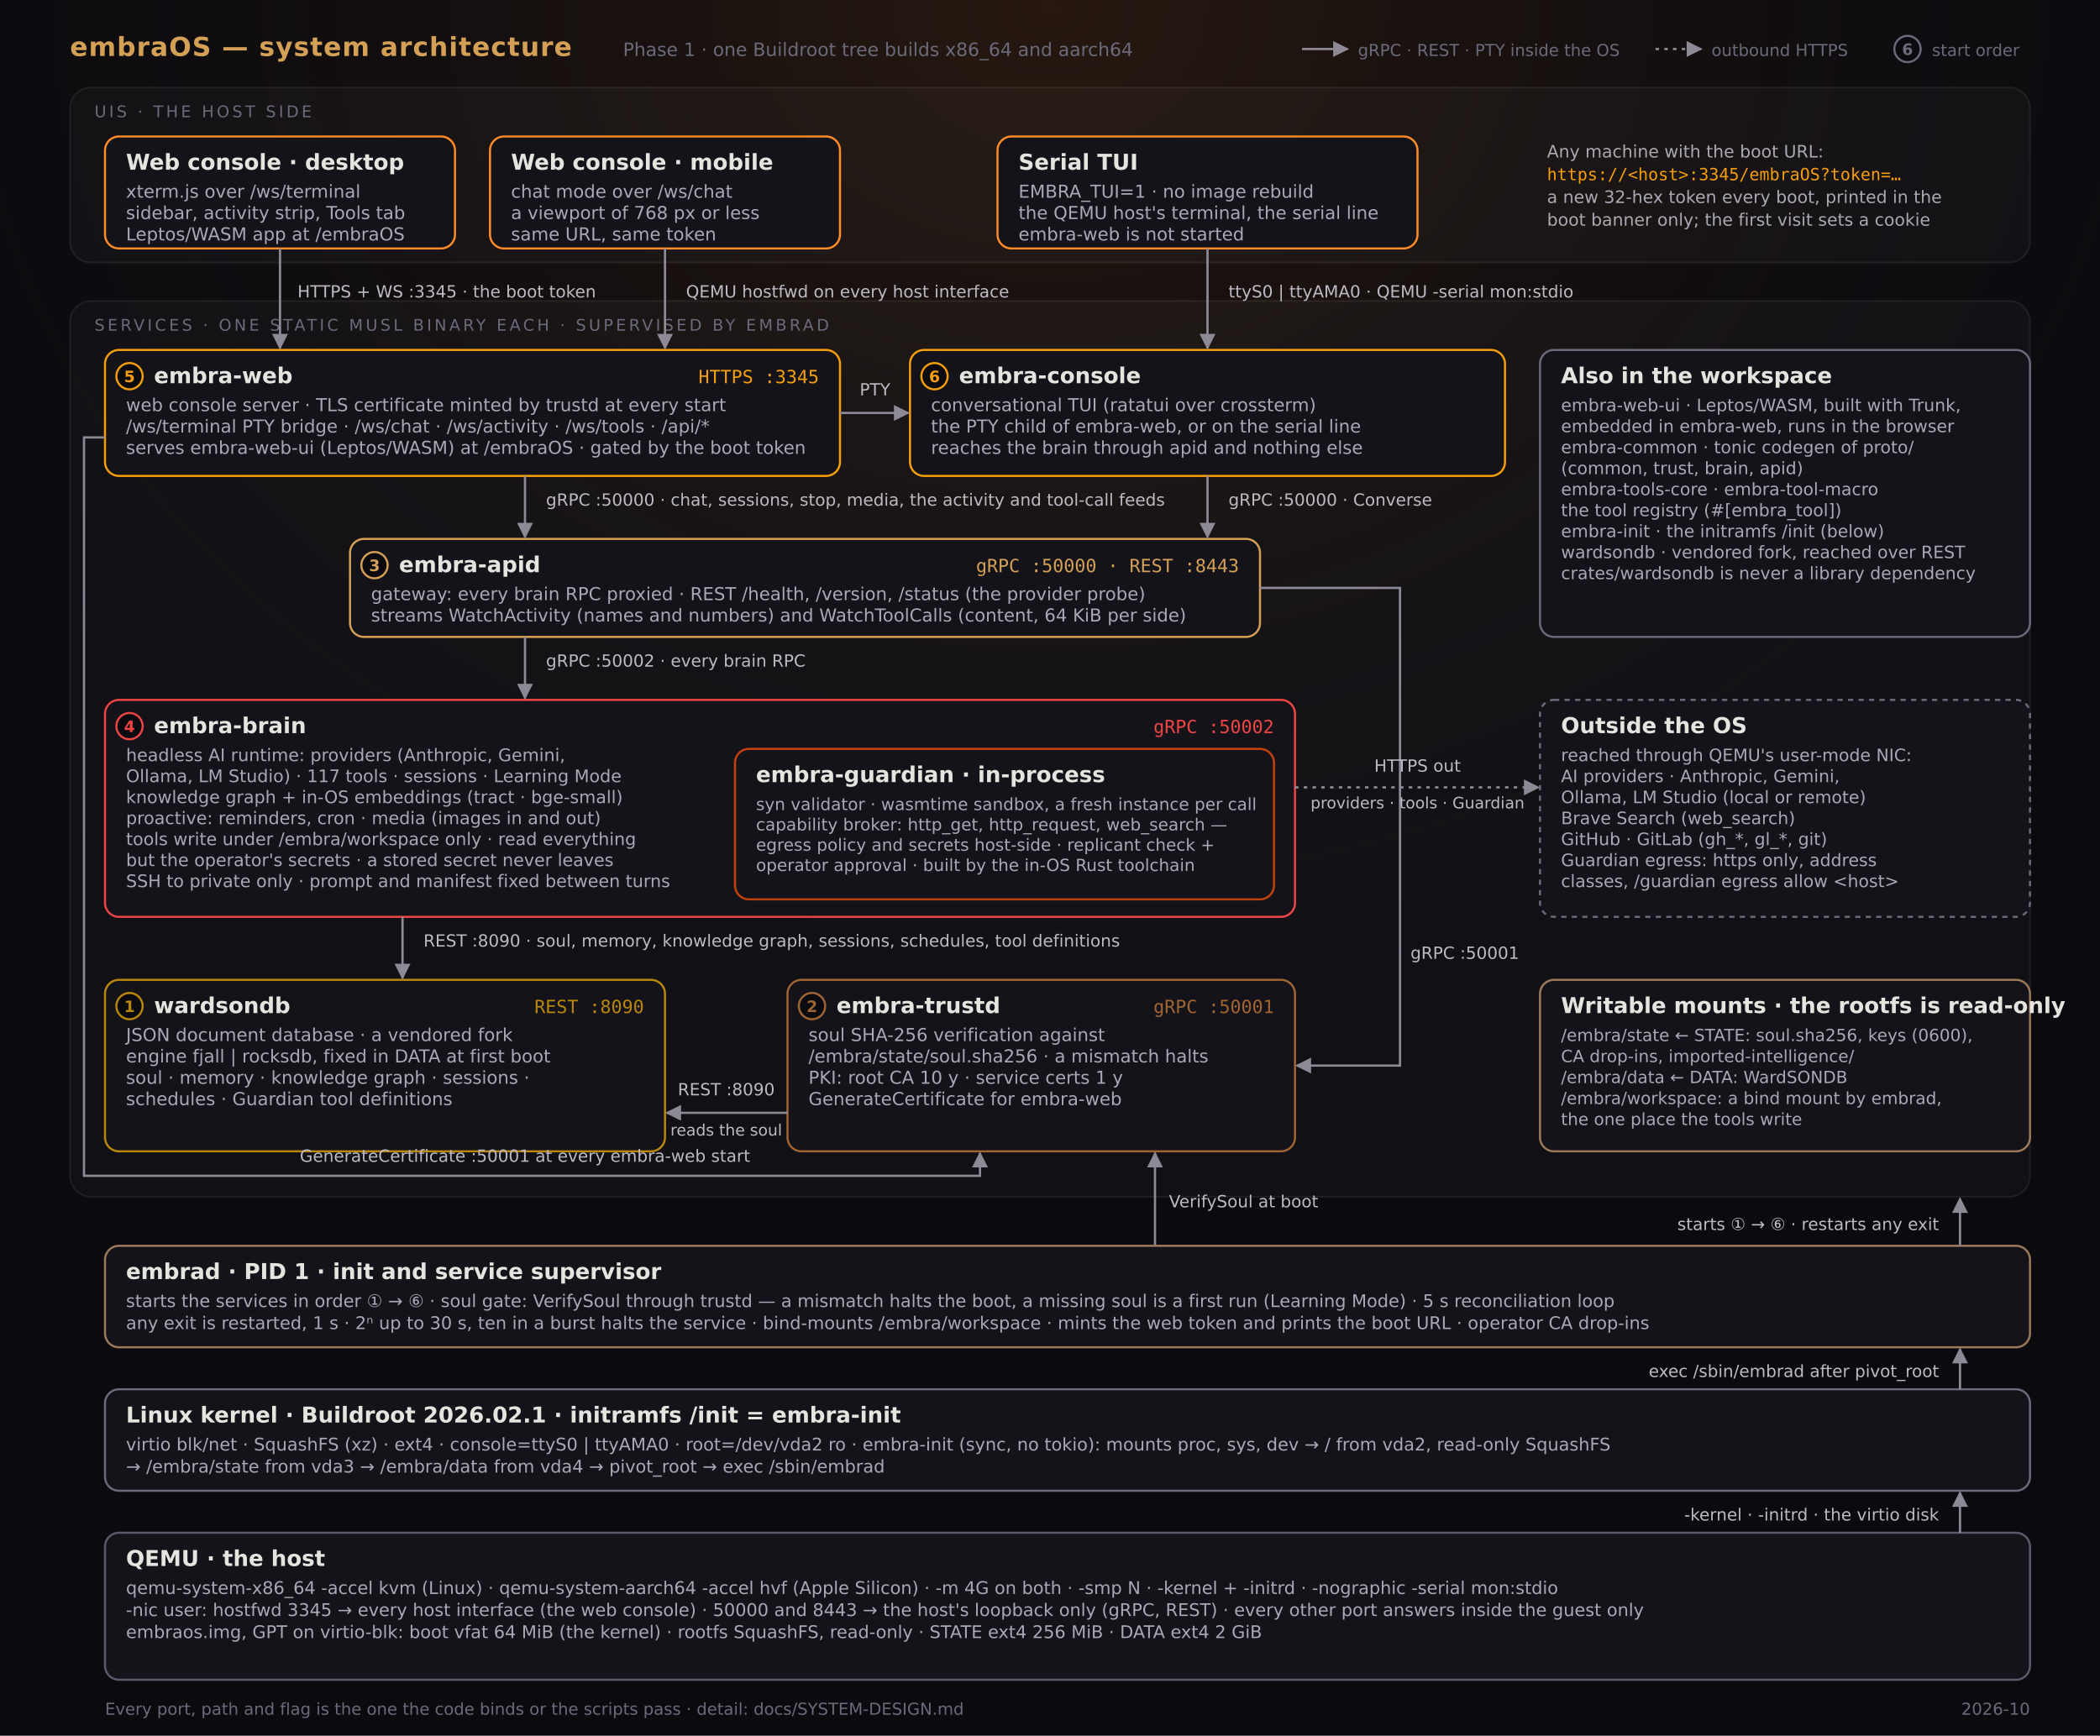
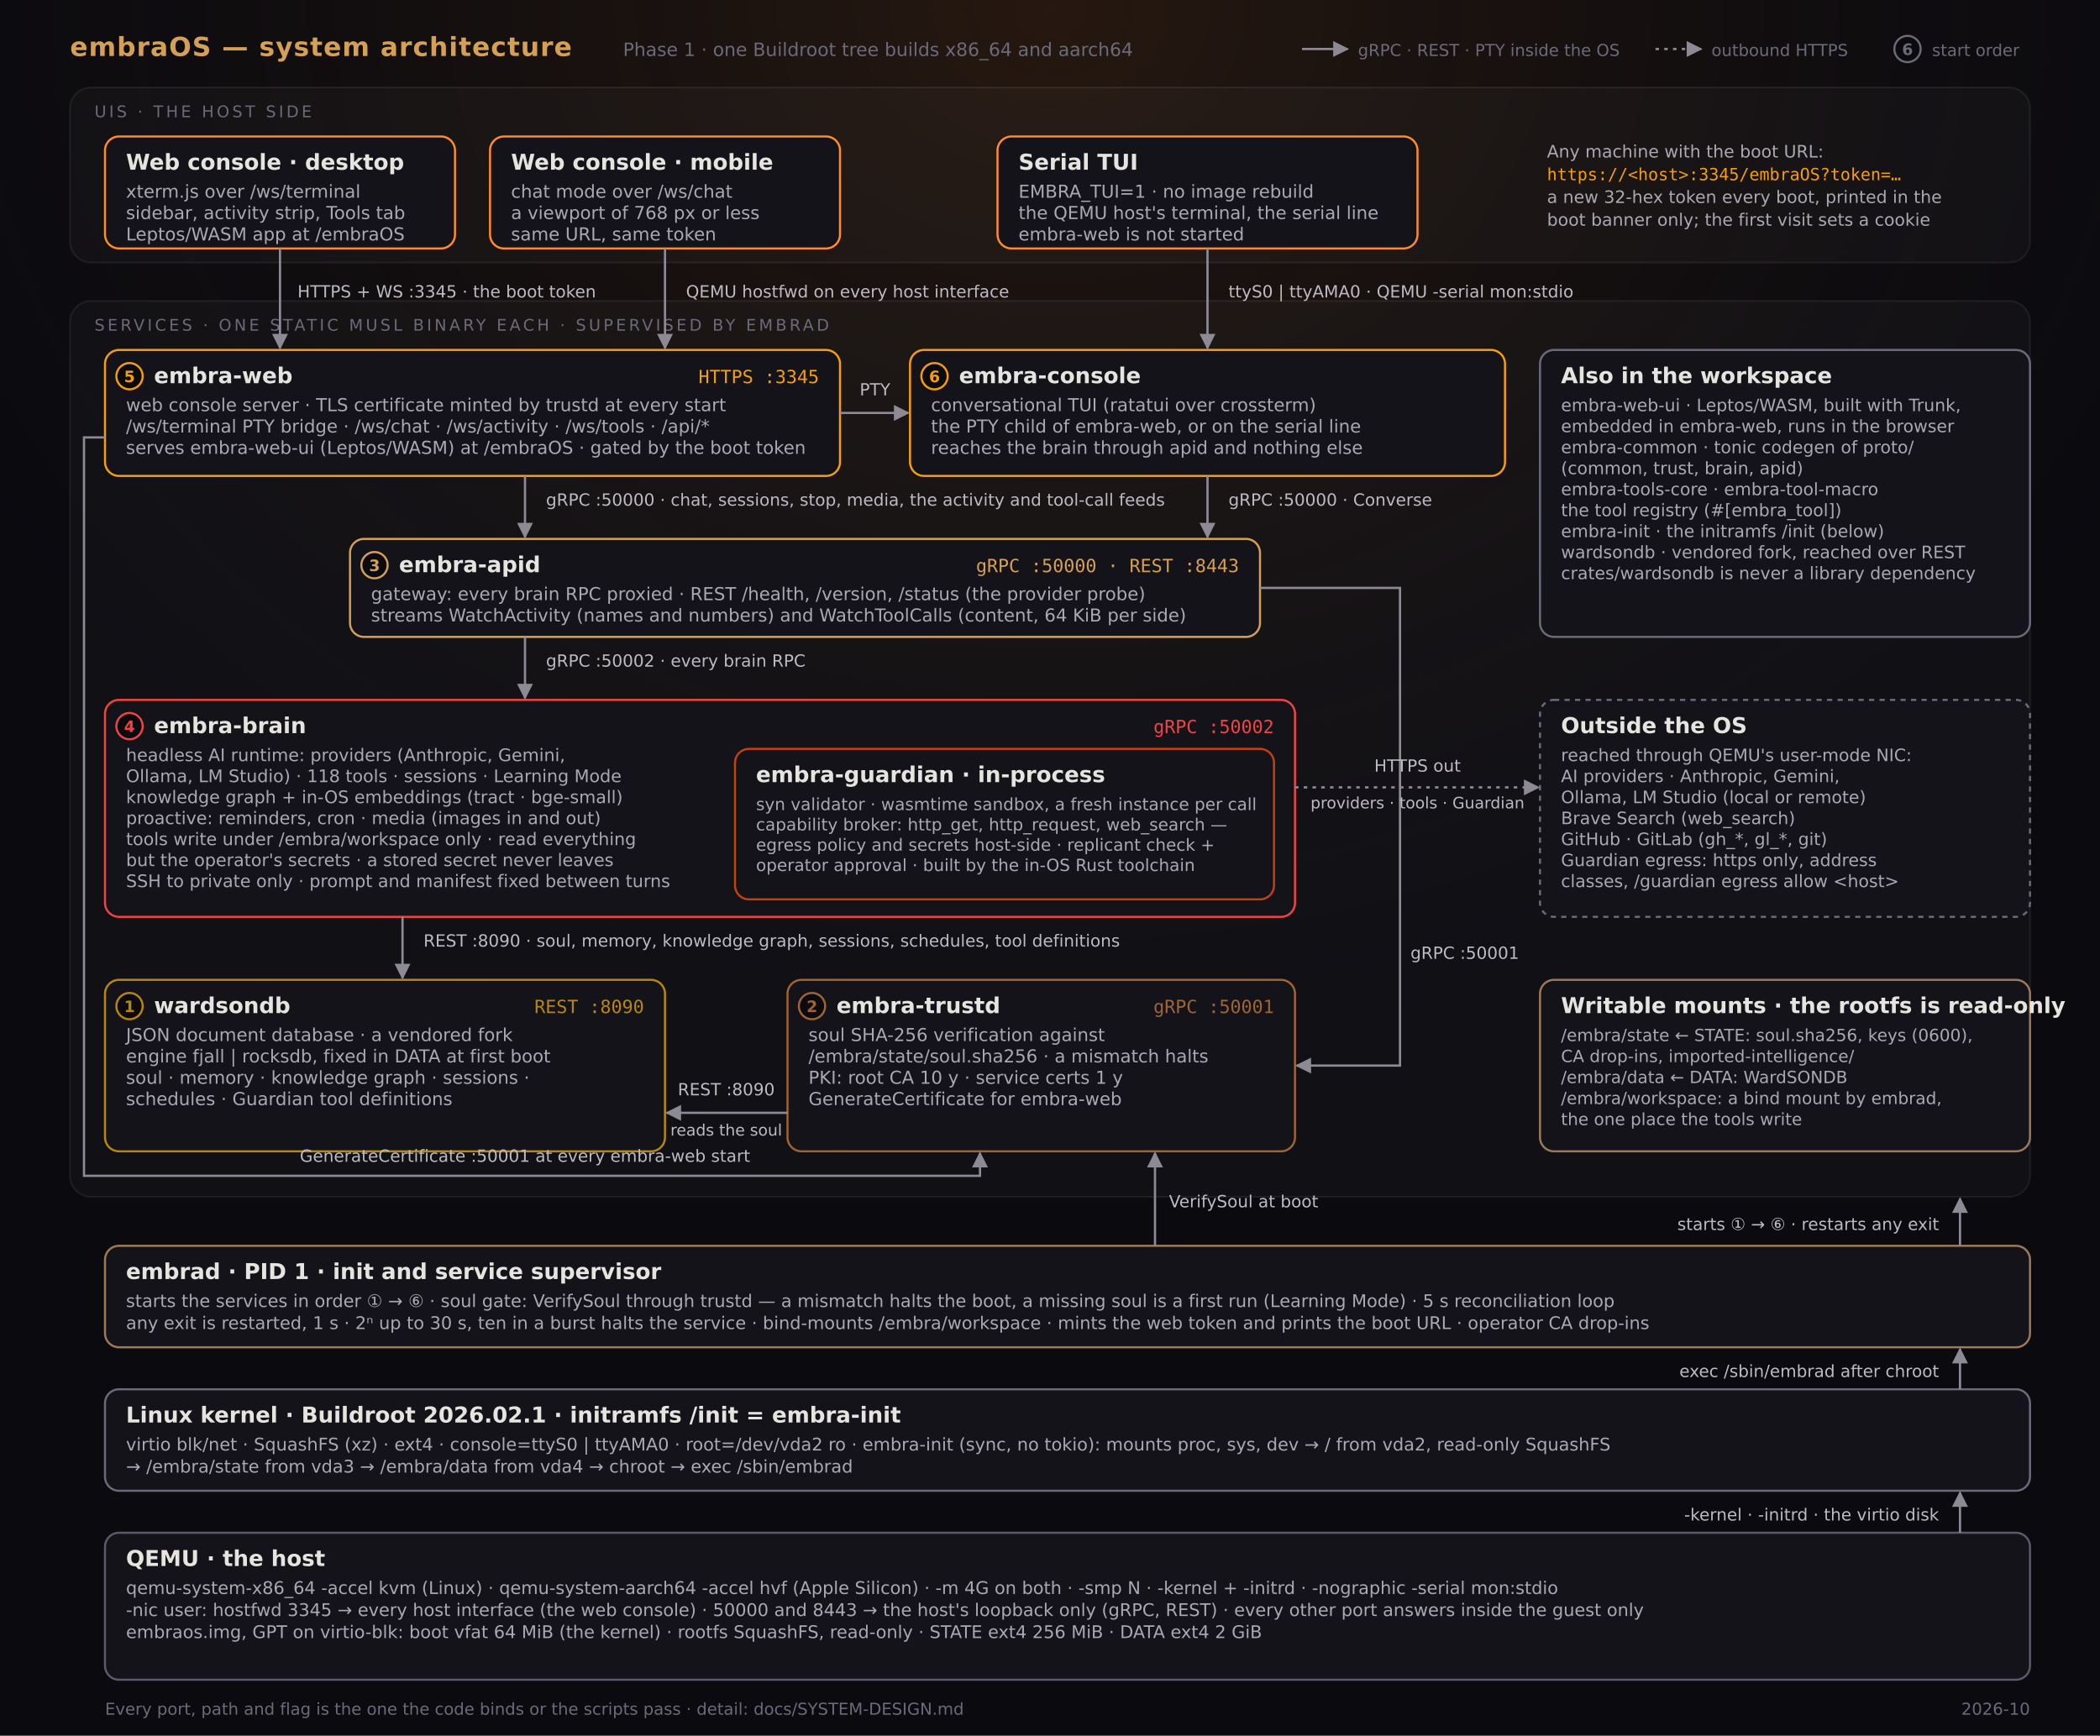
<svg xmlns="http://www.w3.org/2000/svg" viewBox="0 0 1200 992" width="1200" height="992" role="img" aria-label="embraOS system architecture: QEMU, the Linux kernel and embra-init, embrad as PID 1, the six supervised services, and the web and serial UIs on the host side">
  <defs>
    <radialGradient id="glow" cx="50%" cy="0%" r="70%">
      <stop offset="0" stop-color="#2a1a10" stop-opacity="0.9" />
      <stop offset="1" stop-color="#0a0a0f" stop-opacity="0" />
    </radialGradient>
    <marker id="head" viewBox="0 0 10 10" refX="9" refY="5" markerWidth="7" markerHeight="7" orient="auto-start-reverse">
      <path d="M 0 0 L 10 5 L 0 10 z" fill="#8d8a96" />
    </marker>
  </defs>
  <rect width="1200" height="992" fill="#0a0a0f" />
  <rect width="1200" height="992" fill="url(#glow)" />
  <text x="40" y="32" font-family="DejaVu Sans, sans-serif" font-size="15" font-weight="bold" fill="#d4a056" text-anchor="start" letter-spacing="0.5">embraOS — system architecture</text>
  <text x="356" y="32" font-family="DejaVu Sans, sans-serif" font-size="10.5" font-weight="normal" fill="#6a6a7a" text-anchor="start">Phase 1 · one Buildroot tree builds x86_64 and aarch64</text>
  <line x1="744" y1="28" x2="770" y2="28" stroke="#8d8a96" stroke-width="1.3" marker-end="url(#head)" />
  <text x="776" y="32" font-family="DejaVu Sans, sans-serif" font-size="9.4" font-weight="normal" fill="#6a6a7a" text-anchor="start">gRPC · REST · PTY inside the OS</text>
  <line x1="946" y1="28" x2="972" y2="28" stroke="#8d8a96" stroke-width="1.3" stroke-dasharray="2 3" marker-end="url(#head)" />
  <text x="978" y="32" font-family="DejaVu Sans, sans-serif" font-size="9.4" font-weight="normal" fill="#6a6a7a" text-anchor="start">outbound HTTPS</text>
  <circle cx="1090" cy="28" r="7.5" fill="#0a0a0f" stroke="#6a6a7a" stroke-width="1.2" />
  <text x="1090" y="31.4" font-family="DejaVu Sans, sans-serif" font-size="9" font-weight="bold" fill="#6a6a7a" text-anchor="middle">6</text>
  <text x="1104" y="32" font-family="DejaVu Sans, sans-serif" font-size="9.4" font-weight="normal" fill="#6a6a7a" text-anchor="start">start order</text>
  <rect x="40" y="50" width="1120" height="100" rx="12" fill="rgba(255,255,255,0.025)" stroke="rgba(255,255,255,0.07)" stroke-width="1" />
  <text x="54" y="67" font-family="DejaVu Sans, sans-serif" font-size="9.2" font-weight="normal" fill="#6a6a7a" text-anchor="start" letter-spacing="1.6">UIS · THE HOST SIDE</text>
  <rect x="60" y="78" width="200" height="64" rx="8" fill="#14131a" stroke="#ff8c28" stroke-width="1.2" />
  <text x="72" y="97" font-family="DejaVu Sans, sans-serif" font-size="12.5" font-weight="bold" fill="#e6e4df" text-anchor="start">Web console · desktop</text>
  <text x="72" y="113.0" font-family="DejaVu Sans, sans-serif" font-size="10.2" font-weight="normal" fill="#aaa8b3" text-anchor="start">xterm.js over /ws/terminal</text>
  <text x="72" y="125.2" font-family="DejaVu Sans, sans-serif" font-size="10.2" font-weight="normal" fill="#aaa8b3" text-anchor="start">sidebar, activity strip, Tools tab</text>
  <text x="72" y="137.4" font-family="DejaVu Sans, sans-serif" font-size="10.2" font-weight="normal" fill="#aaa8b3" text-anchor="start">Leptos/WASM app at /embraOS</text>
  <rect x="280" y="78" width="200" height="64" rx="8" fill="#14131a" stroke="#ff8c28" stroke-width="1.2" />
  <text x="292" y="97" font-family="DejaVu Sans, sans-serif" font-size="12.5" font-weight="bold" fill="#e6e4df" text-anchor="start">Web console · mobile</text>
  <text x="292" y="113.0" font-family="DejaVu Sans, sans-serif" font-size="10.2" font-weight="normal" fill="#aaa8b3" text-anchor="start">chat mode over /ws/chat</text>
  <text x="292" y="125.2" font-family="DejaVu Sans, sans-serif" font-size="10.2" font-weight="normal" fill="#aaa8b3" text-anchor="start">a viewport of 768 px or less</text>
  <text x="292" y="137.4" font-family="DejaVu Sans, sans-serif" font-size="10.2" font-weight="normal" fill="#aaa8b3" text-anchor="start">same URL, same token</text>
  <rect x="570" y="78" width="240" height="64" rx="8" fill="#14131a" stroke="#ff8c28" stroke-width="1.2" />
  <text x="582" y="97" font-family="DejaVu Sans, sans-serif" font-size="12.5" font-weight="bold" fill="#e6e4df" text-anchor="start">Serial TUI</text>
  <text x="582" y="113.0" font-family="DejaVu Sans, sans-serif" font-size="10.2" font-weight="normal" fill="#aaa8b3" text-anchor="start">EMBRA_TUI=1 · no image rebuild</text>
  <text x="582" y="125.2" font-family="DejaVu Sans, sans-serif" font-size="10.2" font-weight="normal" fill="#aaa8b3" text-anchor="start">the QEMU host's terminal, the serial line</text>
  <text x="582" y="137.4" font-family="DejaVu Sans, sans-serif" font-size="10.2" font-weight="normal" fill="#aaa8b3" text-anchor="start">embra-web is not started</text>
  <text x="884" y="90" font-family="DejaVu Sans, sans-serif" font-size="9.8" font-weight="normal" fill="#aaa8b3" text-anchor="start">Any machine with the boot URL:</text>
  <text x="884" y="103" font-family="DejaVu Sans Mono, monospace" font-size="9.6" font-weight="normal" fill="#f59e0b" text-anchor="start">https://&lt;host&gt;:3345/embraOS?token=…</text>
  <text x="884" y="116" font-family="DejaVu Sans, sans-serif" font-size="9.8" font-weight="normal" fill="#aaa8b3" text-anchor="start">a new 32-hex token every boot, printed in the</text>
  <text x="884" y="129" font-family="DejaVu Sans, sans-serif" font-size="9.8" font-weight="normal" fill="#aaa8b3" text-anchor="start">boot banner only; the first visit sets a cookie</text>
  <rect x="40" y="172" width="1120" height="512" rx="12" fill="rgba(255,255,255,0.025)" stroke="rgba(255,255,255,0.07)" stroke-width="1" />
  <text x="54" y="189" font-family="DejaVu Sans, sans-serif" font-size="9.2" font-weight="normal" fill="#6a6a7a" text-anchor="start" letter-spacing="1.6">SERVICES · ONE STATIC MUSL BINARY EACH · SUPERVISED BY EMBRAD</text>
  <rect x="60" y="200" width="420" height="72" rx="8" fill="#14131a" stroke="#f59e0b" stroke-width="1.2" />
  <circle cx="74" cy="215" r="7.5" fill="#0a0a0f" stroke="#f59e0b" stroke-width="1.2" />
  <text x="74" y="218.4" font-family="DejaVu Sans, sans-serif" font-size="9" font-weight="bold" fill="#f59e0b" text-anchor="middle">5</text>
  <text x="88" y="219" font-family="DejaVu Sans, sans-serif" font-size="12.5" font-weight="bold" fill="#e6e4df" text-anchor="start">embra-web</text>
  <text x="468" y="219" font-family="DejaVu Sans Mono, monospace" font-size="10.4" font-weight="normal" fill="#f59e0b" text-anchor="end">HTTPS :3345</text>
  <text x="72" y="235.0" font-family="DejaVu Sans, sans-serif" font-size="10.2" font-weight="normal" fill="#aaa8b3" text-anchor="start">web console server · TLS certificate minted by trustd at every start</text>
  <text x="72" y="247.2" font-family="DejaVu Sans, sans-serif" font-size="10.2" font-weight="normal" fill="#aaa8b3" text-anchor="start">/ws/terminal PTY bridge · /ws/chat · /ws/activity · /ws/tools · /api/*</text>
  <text x="72" y="259.4" font-family="DejaVu Sans, sans-serif" font-size="10.2" font-weight="normal" fill="#aaa8b3" text-anchor="start">serves embra-web-ui (Leptos/WASM) at /embraOS · gated by the boot token</text>
  <rect x="520" y="200" width="340" height="72" rx="8" fill="#14131a" stroke="#f59e0b" stroke-width="1.2" />
  <circle cx="534" cy="215" r="7.5" fill="#0a0a0f" stroke="#f59e0b" stroke-width="1.2" />
  <text x="534" y="218.4" font-family="DejaVu Sans, sans-serif" font-size="9" font-weight="bold" fill="#f59e0b" text-anchor="middle">6</text>
  <text x="548" y="219" font-family="DejaVu Sans, sans-serif" font-size="12.5" font-weight="bold" fill="#e6e4df" text-anchor="start">embra-console</text>
  <text x="532" y="235.0" font-family="DejaVu Sans, sans-serif" font-size="10.2" font-weight="normal" fill="#aaa8b3" text-anchor="start">conversational TUI (ratatui over crossterm)</text>
  <text x="532" y="247.2" font-family="DejaVu Sans, sans-serif" font-size="10.2" font-weight="normal" fill="#aaa8b3" text-anchor="start">the PTY child of embra-web, or on the serial line</text>
  <text x="532" y="259.4" font-family="DejaVu Sans, sans-serif" font-size="10.2" font-weight="normal" fill="#aaa8b3" text-anchor="start">reaches the brain through apid and nothing else</text>
  <rect x="200" y="308" width="520" height="56" rx="8" fill="#14131a" stroke="#d4a056" stroke-width="1.2" />
  <circle cx="214" cy="323" r="7.5" fill="#0a0a0f" stroke="#d4a056" stroke-width="1.2" />
  <text x="214" y="326.4" font-family="DejaVu Sans, sans-serif" font-size="9" font-weight="bold" fill="#d4a056" text-anchor="middle">3</text>
  <text x="228" y="327" font-family="DejaVu Sans, sans-serif" font-size="12.5" font-weight="bold" fill="#e6e4df" text-anchor="start">embra-apid</text>
  <text x="708" y="327" font-family="DejaVu Sans Mono, monospace" font-size="10.4" font-weight="normal" fill="#d4a056" text-anchor="end">gRPC :50000 · REST :8443</text>
  <text x="212" y="343.0" font-family="DejaVu Sans, sans-serif" font-size="10.2" font-weight="normal" fill="#aaa8b3" text-anchor="start">gateway: every brain RPC proxied · REST /health, /version, /status (the provider probe)</text>
  <text x="212" y="355.2" font-family="DejaVu Sans, sans-serif" font-size="10.2" font-weight="normal" fill="#aaa8b3" text-anchor="start">streams WatchActivity (names and numbers) and WatchToolCalls (content, 64 KiB per side)</text>
  <rect x="60" y="400" width="680" height="124" rx="8" fill="#14131a" stroke="#ef4444" stroke-width="1.2" />
  <circle cx="74" cy="415" r="7.5" fill="#0a0a0f" stroke="#ef4444" stroke-width="1.2" />
  <text x="74" y="418.4" font-family="DejaVu Sans, sans-serif" font-size="9" font-weight="bold" fill="#ef4444" text-anchor="middle">4</text>
  <text x="88" y="419" font-family="DejaVu Sans, sans-serif" font-size="12.5" font-weight="bold" fill="#e6e4df" text-anchor="start">embra-brain</text>
  <text x="728" y="419" font-family="DejaVu Sans Mono, monospace" font-size="10.4" font-weight="normal" fill="#ef4444" text-anchor="end">gRPC :50002</text>
  <text x="72" y="435" font-family="DejaVu Sans, sans-serif" font-size="9.9" font-weight="normal" fill="#aaa8b3" text-anchor="start">headless AI runtime: providers (Anthropic, Gemini,</text>
-   <text x="72" y="447" font-family="DejaVu Sans, sans-serif" font-size="9.9" font-weight="normal" fill="#aaa8b3" text-anchor="start">Ollama, LM Studio) · 117 tools · sessions · Learning Mode</text>
+   <text x="72" y="447" font-family="DejaVu Sans, sans-serif" font-size="9.9" font-weight="normal" fill="#aaa8b3" text-anchor="start">Ollama, LM Studio) · 118 tools · sessions · Learning Mode</text>
  <text x="72" y="459" font-family="DejaVu Sans, sans-serif" font-size="9.9" font-weight="normal" fill="#aaa8b3" text-anchor="start">knowledge graph + in-OS embeddings (tract · bge-small)</text>
  <text x="72" y="471" font-family="DejaVu Sans, sans-serif" font-size="9.9" font-weight="normal" fill="#aaa8b3" text-anchor="start">proactive: reminders, cron · media (images in and out)</text>
  <text x="72" y="483" font-family="DejaVu Sans, sans-serif" font-size="9.9" font-weight="normal" fill="#aaa8b3" text-anchor="start">tools write under /embra/workspace only · read everything</text>
  <text x="72" y="495" font-family="DejaVu Sans, sans-serif" font-size="9.9" font-weight="normal" fill="#aaa8b3" text-anchor="start">but the operator's secrets · a stored secret never leaves</text>
  <text x="72" y="507" font-family="DejaVu Sans, sans-serif" font-size="9.9" font-weight="normal" fill="#aaa8b3" text-anchor="start">SSH to private only · prompt and manifest fixed between turns</text>
  <rect x="420" y="428" width="308" height="86" rx="8" fill="#14131a" stroke="#c2410c" stroke-width="1.2" />
  <text x="432" y="447" font-family="DejaVu Sans, sans-serif" font-size="12.5" font-weight="bold" fill="#e6e4df" text-anchor="start">embra-guardian · in-process</text>
  <text x="432" y="463.0" font-family="DejaVu Sans, sans-serif" font-size="9.6" font-weight="normal" fill="#aaa8b3" text-anchor="start">syn validator · wasmtime sandbox, a fresh instance per call</text>
  <text x="432" y="474.6" font-family="DejaVu Sans, sans-serif" font-size="9.6" font-weight="normal" fill="#aaa8b3" text-anchor="start">capability broker: http_get, http_request, web_search —</text>
  <text x="432" y="486.2" font-family="DejaVu Sans, sans-serif" font-size="9.6" font-weight="normal" fill="#aaa8b3" text-anchor="start">egress policy and secrets host-side · replicant check +</text>
  <text x="432" y="497.8" font-family="DejaVu Sans, sans-serif" font-size="9.6" font-weight="normal" fill="#aaa8b3" text-anchor="start">operator approval · built by the in-OS Rust toolchain</text>
  <rect x="880" y="400" width="280" height="124" rx="8" fill="#14131a" stroke="#6a6a7a" stroke-width="1.2" stroke-dasharray="3 3" />
  <text x="892" y="419" font-family="DejaVu Sans, sans-serif" font-size="12.5" font-weight="bold" fill="#e6e4df" text-anchor="start">Outside the OS</text>
  <text x="892" y="435" font-family="DejaVu Sans, sans-serif" font-size="9.8" font-weight="normal" fill="#aaa8b3" text-anchor="start">reached through QEMU's user-mode NIC:</text>
  <text x="892" y="447" font-family="DejaVu Sans, sans-serif" font-size="9.8" font-weight="normal" fill="#aaa8b3" text-anchor="start">AI providers · Anthropic, Gemini,</text>
  <text x="892" y="459" font-family="DejaVu Sans, sans-serif" font-size="9.8" font-weight="normal" fill="#aaa8b3" text-anchor="start">Ollama, LM Studio (local or remote)</text>
  <text x="892" y="471" font-family="DejaVu Sans, sans-serif" font-size="9.8" font-weight="normal" fill="#aaa8b3" text-anchor="start">Brave Search (web_search)</text>
  <text x="892" y="483" font-family="DejaVu Sans, sans-serif" font-size="9.8" font-weight="normal" fill="#aaa8b3" text-anchor="start">GitHub · GitLab (gh_*, gl_*, git)</text>
  <text x="892" y="495" font-family="DejaVu Sans, sans-serif" font-size="9.8" font-weight="normal" fill="#aaa8b3" text-anchor="start">Guardian egress: https only, address</text>
  <text x="892" y="507" font-family="DejaVu Sans, sans-serif" font-size="9.8" font-weight="normal" fill="#aaa8b3" text-anchor="start">classes, /guardian egress allow &lt;host&gt;</text>
  <rect x="60" y="560" width="320" height="98" rx="8" fill="#14131a" stroke="#b8860b" stroke-width="1.2" />
  <circle cx="74" cy="575" r="7.5" fill="#0a0a0f" stroke="#b8860b" stroke-width="1.2" />
  <text x="74" y="578.4" font-family="DejaVu Sans, sans-serif" font-size="9" font-weight="bold" fill="#b8860b" text-anchor="middle">1</text>
  <text x="88" y="579" font-family="DejaVu Sans, sans-serif" font-size="12.5" font-weight="bold" fill="#e6e4df" text-anchor="start">wardsondb</text>
  <text x="368" y="579" font-family="DejaVu Sans Mono, monospace" font-size="10.4" font-weight="normal" fill="#b8860b" text-anchor="end">REST :8090</text>
  <text x="72" y="595.0" font-family="DejaVu Sans, sans-serif" font-size="10.2" font-weight="normal" fill="#aaa8b3" text-anchor="start">JSON document database · a vendored fork</text>
  <text x="72" y="607.2" font-family="DejaVu Sans, sans-serif" font-size="10.2" font-weight="normal" fill="#aaa8b3" text-anchor="start">engine fjall | rocksdb, fixed in DATA at first boot</text>
  <text x="72" y="619.4" font-family="DejaVu Sans, sans-serif" font-size="10.2" font-weight="normal" fill="#aaa8b3" text-anchor="start">soul · memory · knowledge graph · sessions ·</text>
  <text x="72" y="631.6" font-family="DejaVu Sans, sans-serif" font-size="10.2" font-weight="normal" fill="#aaa8b3" text-anchor="start">schedules · Guardian tool definitions</text>
  <rect x="450" y="560" width="290" height="98" rx="8" fill="#14131a" stroke="#a06432" stroke-width="1.2" />
  <circle cx="464" cy="575" r="7.5" fill="#0a0a0f" stroke="#a06432" stroke-width="1.2" />
  <text x="464" y="578.4" font-family="DejaVu Sans, sans-serif" font-size="9" font-weight="bold" fill="#a06432" text-anchor="middle">2</text>
  <text x="478" y="579" font-family="DejaVu Sans, sans-serif" font-size="12.5" font-weight="bold" fill="#e6e4df" text-anchor="start">embra-trustd</text>
  <text x="728" y="579" font-family="DejaVu Sans Mono, monospace" font-size="10.4" font-weight="normal" fill="#a06432" text-anchor="end">gRPC :50001</text>
  <text x="462" y="595.0" font-family="DejaVu Sans, sans-serif" font-size="10.2" font-weight="normal" fill="#aaa8b3" text-anchor="start">soul SHA-256 verification against</text>
  <text x="462" y="607.2" font-family="DejaVu Sans, sans-serif" font-size="10.2" font-weight="normal" fill="#aaa8b3" text-anchor="start">/embra/state/soul.sha256 · a mismatch halts</text>
  <text x="462" y="619.4" font-family="DejaVu Sans, sans-serif" font-size="10.2" font-weight="normal" fill="#aaa8b3" text-anchor="start">PKI: root CA 10 y · service certs 1 y</text>
  <text x="462" y="631.6" font-family="DejaVu Sans, sans-serif" font-size="10.2" font-weight="normal" fill="#aaa8b3" text-anchor="start">GenerateCertificate for embra-web</text>
  <rect x="880" y="200" width="280" height="164" rx="8" fill="#14131a" stroke="#6a6a7a" stroke-width="1.2" />
  <text x="892" y="219" font-family="DejaVu Sans, sans-serif" font-size="12.5" font-weight="bold" fill="#e6e4df" text-anchor="start">Also in the workspace</text>
  <text x="892" y="235" font-family="DejaVu Sans, sans-serif" font-size="9.8" font-weight="normal" fill="#aaa8b3" text-anchor="start">embra-web-ui · Leptos/WASM, built with Trunk,</text>
  <text x="892" y="247" font-family="DejaVu Sans, sans-serif" font-size="9.8" font-weight="normal" fill="#aaa8b3" text-anchor="start">embedded in embra-web, runs in the browser</text>
  <text x="892" y="259" font-family="DejaVu Sans, sans-serif" font-size="9.8" font-weight="normal" fill="#aaa8b3" text-anchor="start">embra-common · tonic codegen of proto/</text>
  <text x="892" y="271" font-family="DejaVu Sans, sans-serif" font-size="9.8" font-weight="normal" fill="#aaa8b3" text-anchor="start">(common, trust, brain, apid)</text>
  <text x="892" y="283" font-family="DejaVu Sans, sans-serif" font-size="9.8" font-weight="normal" fill="#aaa8b3" text-anchor="start">embra-tools-core · embra-tool-macro</text>
  <text x="892" y="295" font-family="DejaVu Sans, sans-serif" font-size="9.8" font-weight="normal" fill="#aaa8b3" text-anchor="start">the tool registry (#[embra_tool])</text>
  <text x="892" y="307" font-family="DejaVu Sans, sans-serif" font-size="9.8" font-weight="normal" fill="#aaa8b3" text-anchor="start">embra-init · the initramfs /init (below)</text>
  <text x="892" y="319" font-family="DejaVu Sans, sans-serif" font-size="9.8" font-weight="normal" fill="#aaa8b3" text-anchor="start">wardsondb · vendored fork, reached over REST</text>
  <text x="892" y="331" font-family="DejaVu Sans, sans-serif" font-size="9.8" font-weight="normal" fill="#aaa8b3" text-anchor="start">crates/wardsondb is never a library dependency</text>
  <rect x="880" y="560" width="280" height="98" rx="8" fill="#14131a" stroke="#9a7a5a" stroke-width="1.2" />
  <text x="892" y="579" font-family="DejaVu Sans, sans-serif" font-size="12.5" font-weight="bold" fill="#e6e4df" text-anchor="start">Writable mounts · the rootfs is read-only</text>
  <text x="892" y="595" font-family="DejaVu Sans, sans-serif" font-size="9.6" font-weight="normal" fill="#aaa8b3" text-anchor="start">/embra/state ← STATE: soul.sha256, keys (0600),</text>
  <text x="892" y="607" font-family="DejaVu Sans, sans-serif" font-size="9.6" font-weight="normal" fill="#aaa8b3" text-anchor="start">CA drop-ins, imported-intelligence/</text>
  <text x="892" y="619" font-family="DejaVu Sans, sans-serif" font-size="9.6" font-weight="normal" fill="#aaa8b3" text-anchor="start">/embra/data ← DATA: WardSONDB</text>
  <text x="892" y="631" font-family="DejaVu Sans, sans-serif" font-size="9.6" font-weight="normal" fill="#aaa8b3" text-anchor="start">/embra/workspace: a bind mount by embrad,</text>
  <text x="892" y="643" font-family="DejaVu Sans, sans-serif" font-size="9.6" font-weight="normal" fill="#aaa8b3" text-anchor="start">the one place the tools write</text>
  <polyline points="160,142 160,199" fill="none" stroke="#8d8a96" stroke-width="1.3" marker-end="url(#head)" />
  <text x="170" y="170" font-family="DejaVu Sans, sans-serif" font-size="9.6" font-weight="normal" fill="#bdbac4" text-anchor="start">HTTPS + WS :3345 · the boot token</text>
  <polyline points="380,142 380,199" fill="none" stroke="#8d8a96" stroke-width="1.3" marker-end="url(#head)" />
  <text x="392" y="170" font-family="DejaVu Sans, sans-serif" font-size="9.6" font-weight="normal" fill="#bdbac4" text-anchor="start">QEMU hostfwd on every host interface</text>
  <polyline points="690,142 690,199" fill="none" stroke="#8d8a96" stroke-width="1.3" marker-end="url(#head)" />
  <text x="702" y="170" font-family="DejaVu Sans, sans-serif" font-size="9.6" font-weight="normal" fill="#bdbac4" text-anchor="start">ttyS0 | ttyAMA0 · QEMU -serial mon:stdio</text>
  <polyline points="480,236 519,236" fill="none" stroke="#8d8a96" stroke-width="1.3" marker-end="url(#head)" />
  <text x="500" y="226" font-family="DejaVu Sans, sans-serif" font-size="9.6" font-weight="normal" fill="#bdbac4" text-anchor="middle">PTY</text>
  <polyline points="300,272 300,307" fill="none" stroke="#8d8a96" stroke-width="1.3" marker-end="url(#head)" />
  <text x="312" y="289" font-family="DejaVu Sans, sans-serif" font-size="9.6" font-weight="normal" fill="#bdbac4" text-anchor="start">gRPC :50000 · chat, sessions, stop, media, the activity and tool-call feeds</text>
  <polyline points="690,272 690,307" fill="none" stroke="#8d8a96" stroke-width="1.3" marker-end="url(#head)" />
  <text x="702" y="289" font-family="DejaVu Sans, sans-serif" font-size="9.6" font-weight="normal" fill="#bdbac4" text-anchor="start">gRPC :50000 · Converse</text>
  <polyline points="300,364 300,399" fill="none" stroke="#8d8a96" stroke-width="1.3" marker-end="url(#head)" />
  <text x="312" y="381" font-family="DejaVu Sans, sans-serif" font-size="9.6" font-weight="normal" fill="#bdbac4" text-anchor="start">gRPC :50002 · every brain RPC</text>
  <polyline points="720,336 800,336 800,609 741,609" fill="none" stroke="#8d8a96" stroke-width="1.3" marker-end="url(#head)" />
  <text x="806" y="548" font-family="DejaVu Sans, sans-serif" font-size="9.6" font-weight="normal" fill="#bdbac4" text-anchor="start">gRPC :50001</text>
  <polyline points="230,524 230,559" fill="none" stroke="#8d8a96" stroke-width="1.3" marker-end="url(#head)" />
  <text x="242" y="541" font-family="DejaVu Sans, sans-serif" font-size="9.6" font-weight="normal" fill="#bdbac4" text-anchor="start">REST :8090 · soul, memory, knowledge graph, sessions, schedules, tool definitions</text>
  <polyline points="450,636 381,636" fill="none" stroke="#8d8a96" stroke-width="1.3" marker-end="url(#head)" />
  <text x="415" y="626" font-family="DejaVu Sans, sans-serif" font-size="9.6" font-weight="normal" fill="#bdbac4" text-anchor="middle">REST :8090</text>
  <text x="415" y="649" font-family="DejaVu Sans, sans-serif" font-size="9.0" font-weight="normal" fill="#bdbac4" text-anchor="middle">reads the soul</text>
  <polyline points="60,250 48,250 48,672 560,672 560,659" fill="none" stroke="#8d8a96" stroke-width="1.3" marker-end="url(#head)" />
  <text x="300" y="664" font-family="DejaVu Sans, sans-serif" font-size="9.6" font-weight="normal" fill="#bdbac4" text-anchor="middle">GenerateCertificate :50001 at every embra-web start</text>
  <polyline points="740,450 879,450" fill="none" stroke="#8d8a96" stroke-width="1.3" marker-end="url(#head)" stroke-dasharray="2 3" />
  <text x="810" y="441" font-family="DejaVu Sans, sans-serif" font-size="9.6" font-weight="normal" fill="#bdbac4" text-anchor="middle">HTTPS out</text>
  <text x="810" y="462" font-family="DejaVu Sans, sans-serif" font-size="9.0" font-weight="normal" fill="#bdbac4" text-anchor="middle">providers · tools · Guardian</text>
  <rect x="60" y="712" width="1100" height="58" rx="8" fill="#14131a" stroke="#9a7a5a" stroke-width="1.2" />
  <text x="72" y="731" font-family="DejaVu Sans, sans-serif" font-size="12.5" font-weight="bold" fill="#e6e4df" text-anchor="start">embrad · PID 1 · init and service supervisor</text>
  <text x="72" y="747.0" font-family="DejaVu Sans, sans-serif" font-size="10" font-weight="normal" fill="#aaa8b3" text-anchor="start">starts the services in order ① → ⑥ · soul gate: VerifySoul through trustd — a mismatch halts the boot, a missing soul is a first run (Learning Mode) · 5 s reconciliation loop</text>
  <text x="72" y="759.6" font-family="DejaVu Sans, sans-serif" font-size="10" font-weight="normal" fill="#aaa8b3" text-anchor="start">any exit is restarted, 1 s · 2ⁿ up to 30 s, ten in a burst halts the service · bind-mounts /embra/workspace · mints the web token and prints the boot URL · operator CA drop-ins</text>
  <rect x="60" y="794" width="1100" height="58" rx="8" fill="#14131a" stroke="#6a6a7a" stroke-width="1.2" />
  <text x="72" y="813" font-family="DejaVu Sans, sans-serif" font-size="12.5" font-weight="bold" fill="#e6e4df" text-anchor="start">Linux kernel · Buildroot 2026.02.1 · initramfs /init = embra-init</text>
  <text x="72" y="829.0" font-family="DejaVu Sans, sans-serif" font-size="10" font-weight="normal" fill="#aaa8b3" text-anchor="start">virtio blk/net · SquashFS (xz) · ext4 · console=ttyS0 | ttyAMA0 · root=/dev/vda2 ro · embra-init (sync, no tokio): mounts proc, sys, dev → / from vda2, read-only SquashFS</text>
-   <text x="72" y="841.6" font-family="DejaVu Sans, sans-serif" font-size="10" font-weight="normal" fill="#aaa8b3" text-anchor="start">→ /embra/state from vda3 → /embra/data from vda4 → pivot_root → exec /sbin/embrad</text>
+   <text x="72" y="841.6" font-family="DejaVu Sans, sans-serif" font-size="10" font-weight="normal" fill="#aaa8b3" text-anchor="start">→ /embra/state from vda3 → /embra/data from vda4 → chroot → exec /sbin/embrad</text>
  <rect x="60" y="876" width="1100" height="84" rx="8" fill="#14131a" stroke="#5a5a6a" stroke-width="1.2" />
  <text x="72" y="895" font-family="DejaVu Sans, sans-serif" font-size="12.5" font-weight="bold" fill="#e6e4df" text-anchor="start">QEMU · the host</text>
  <text x="72" y="911.0" font-family="DejaVu Sans, sans-serif" font-size="10" font-weight="normal" fill="#aaa8b3" text-anchor="start">qemu-system-x86_64 -accel kvm (Linux) · qemu-system-aarch64 -accel hvf (Apple Silicon) · -m 4G on both · -smp N · -kernel + -initrd · -nographic -serial mon:stdio</text>
  <text x="72" y="923.6" font-family="DejaVu Sans, sans-serif" font-size="10" font-weight="normal" fill="#aaa8b3" text-anchor="start">-nic user: hostfwd 3345 → every host interface (the web console) · 50000 and 8443 → the host's loopback only (gRPC, REST) · every other port answers inside the guest only</text>
  <text x="72" y="936.2" font-family="DejaVu Sans, sans-serif" font-size="10" font-weight="normal" fill="#aaa8b3" text-anchor="start">embraos.img, GPT on virtio-blk: boot vfat 64 MiB (the kernel) · rootfs SquashFS, read-only · STATE ext4 256 MiB · DATA ext4 2 GiB</text>
  <polyline points="660,712 660,659" fill="none" stroke="#8d8a96" stroke-width="1.3" marker-end="url(#head)" />
  <text x="668" y="690" font-family="DejaVu Sans, sans-serif" font-size="9.6" font-weight="normal" fill="#bdbac4" text-anchor="start">VerifySoul at boot</text>
  <polyline points="1120,712 1120,685" fill="none" stroke="#8d8a96" stroke-width="1.3" marker-end="url(#head)" />
  <text x="1108" y="703" font-family="DejaVu Sans, sans-serif" font-size="9.6" font-weight="normal" fill="#bdbac4" text-anchor="end">starts ① → ⑥ · restarts any exit</text>
  <polyline points="1120,794 1120,771" fill="none" stroke="#8d8a96" stroke-width="1.3" marker-end="url(#head)" />
-   <text x="1108" y="787" font-family="DejaVu Sans, sans-serif" font-size="9.6" font-weight="normal" fill="#bdbac4" text-anchor="end">exec /sbin/embrad after pivot_root</text>
+   <text x="1108" y="787" font-family="DejaVu Sans, sans-serif" font-size="9.6" font-weight="normal" fill="#bdbac4" text-anchor="end">exec /sbin/embrad after chroot</text>
  <polyline points="1120,876 1120,853" fill="none" stroke="#8d8a96" stroke-width="1.3" marker-end="url(#head)" />
  <text x="1108" y="869" font-family="DejaVu Sans, sans-serif" font-size="9.6" font-weight="normal" fill="#bdbac4" text-anchor="end">-kernel · -initrd · the virtio disk</text>
  <text x="60" y="980" font-family="DejaVu Sans, sans-serif" font-size="9.4" font-weight="normal" fill="#6a6a7a" text-anchor="start">Every port, path and flag is the one the code binds or the scripts pass · detail: docs/SYSTEM-DESIGN.md</text>
  <text x="1160" y="980" font-family="DejaVu Sans, sans-serif" font-size="9.4" font-weight="normal" fill="#6a6a7a" text-anchor="end">2026-10</text>
</svg>
